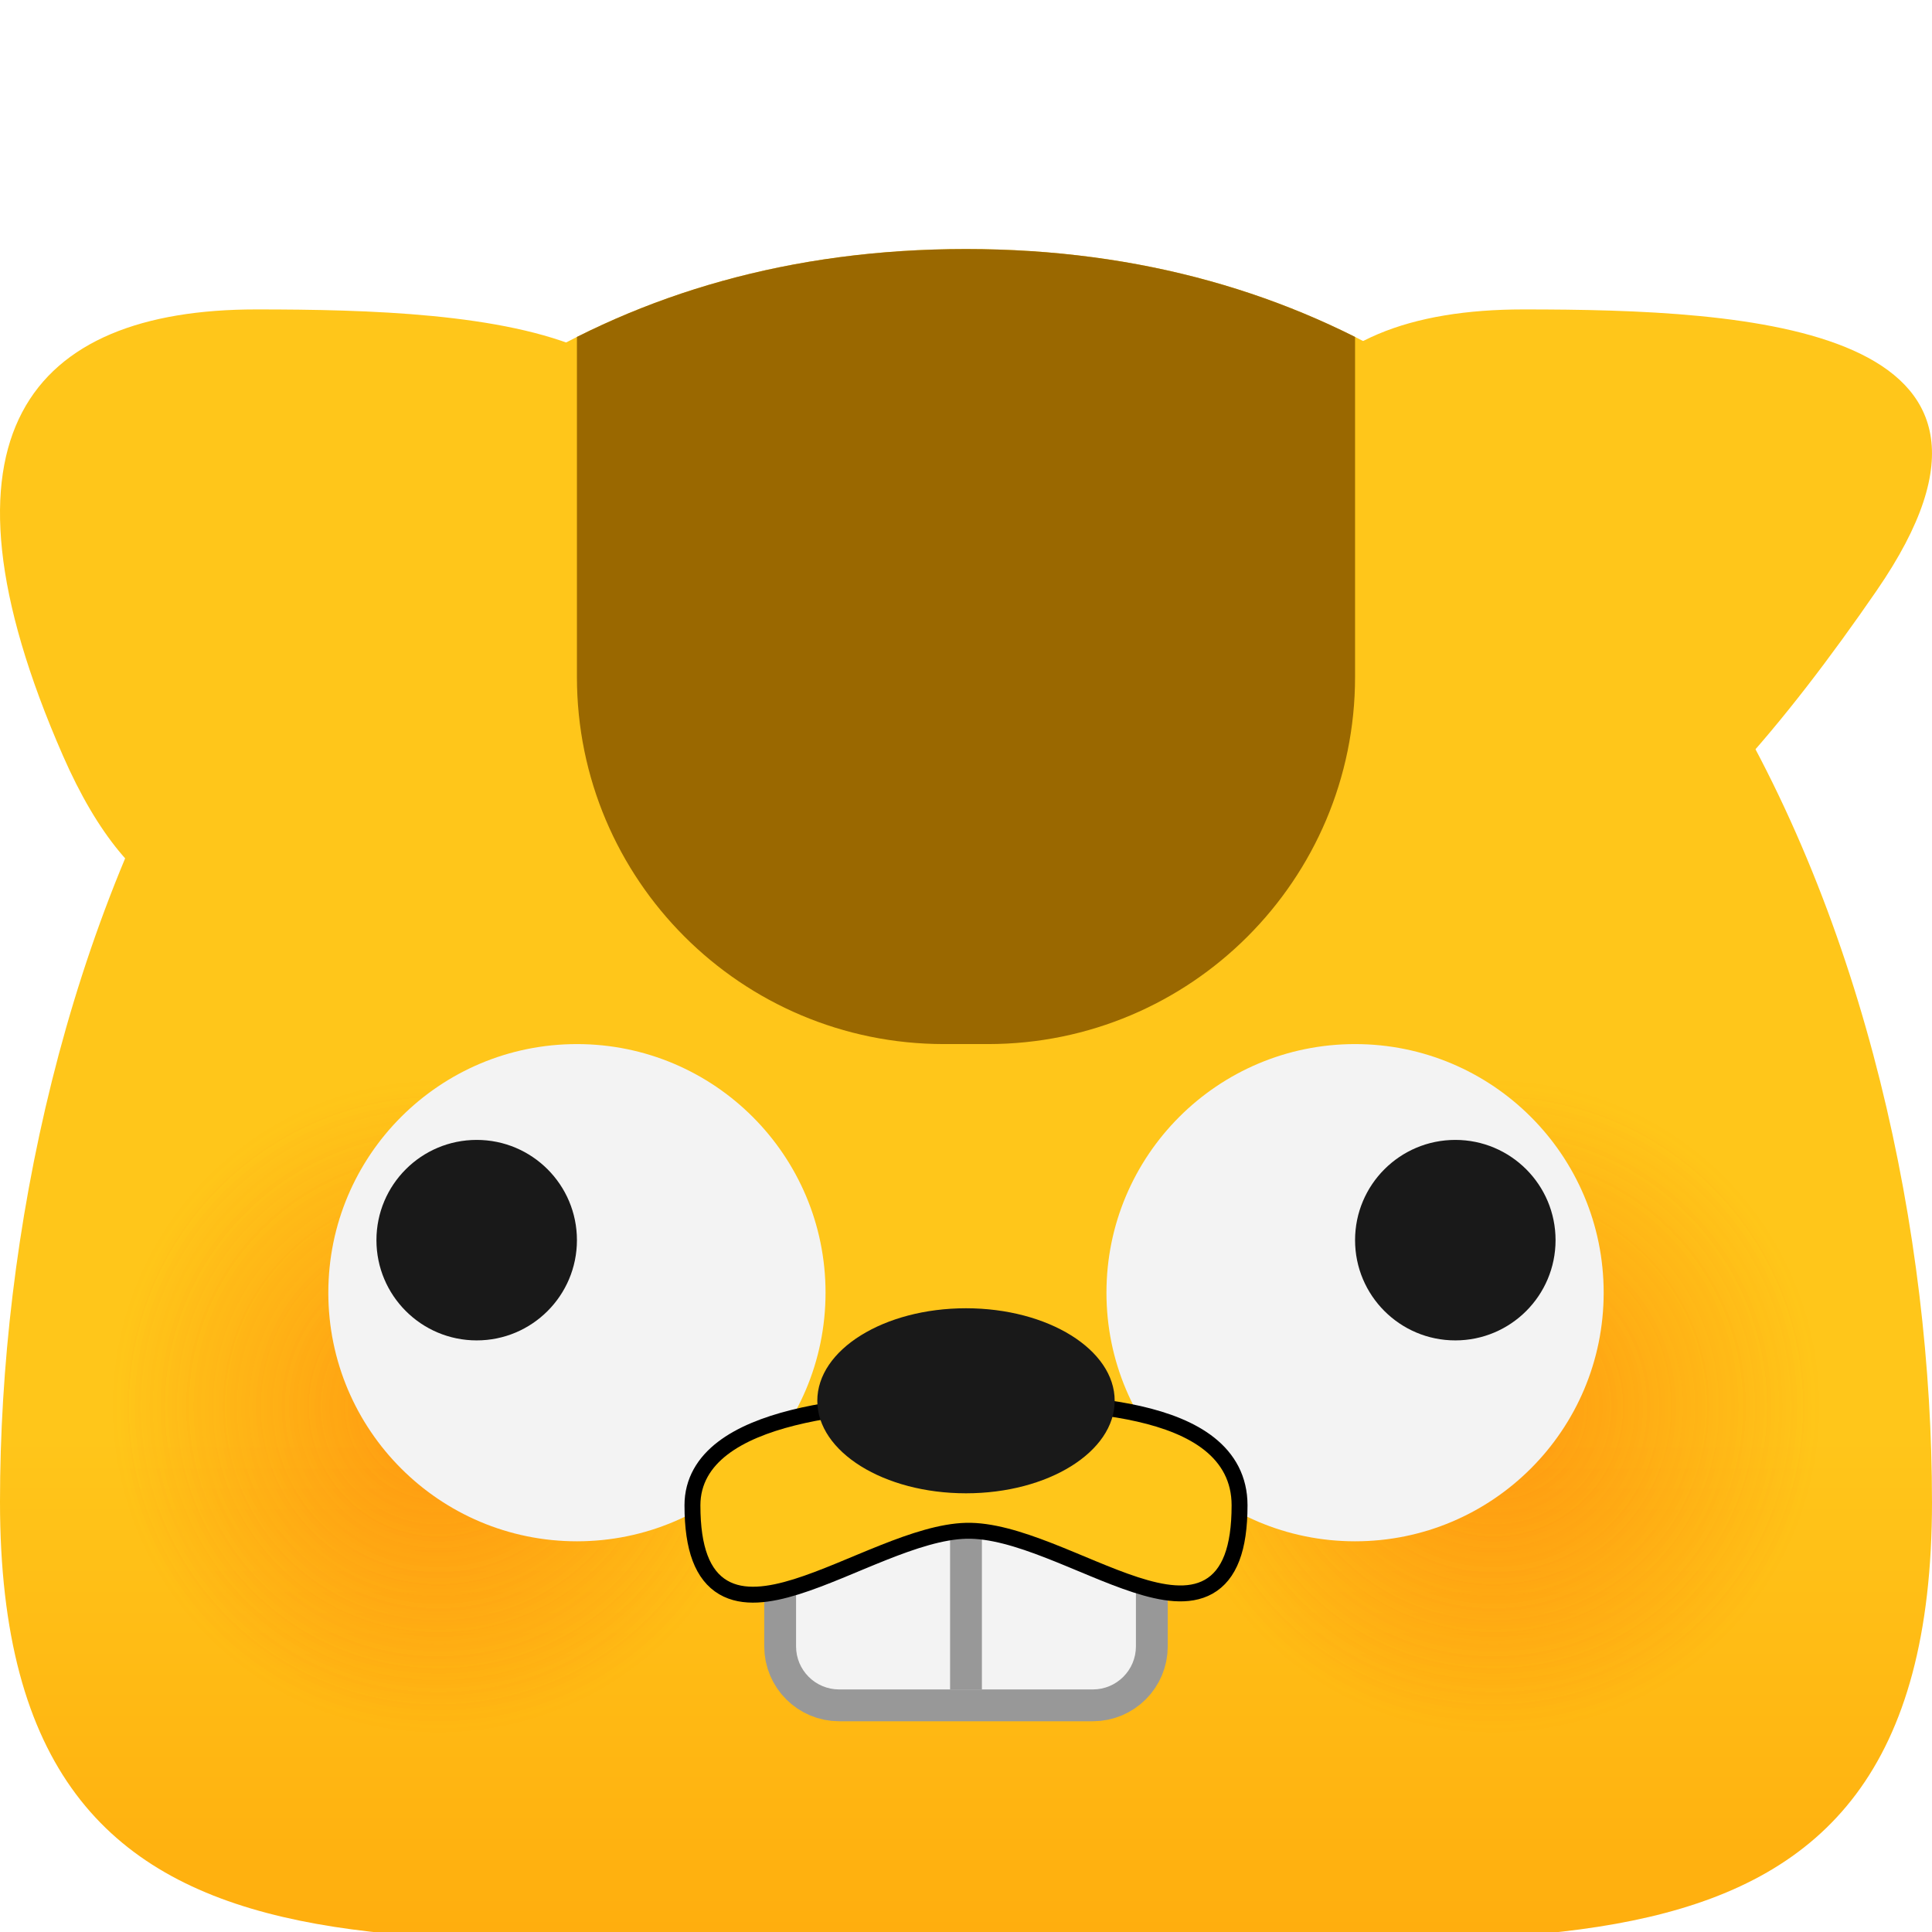
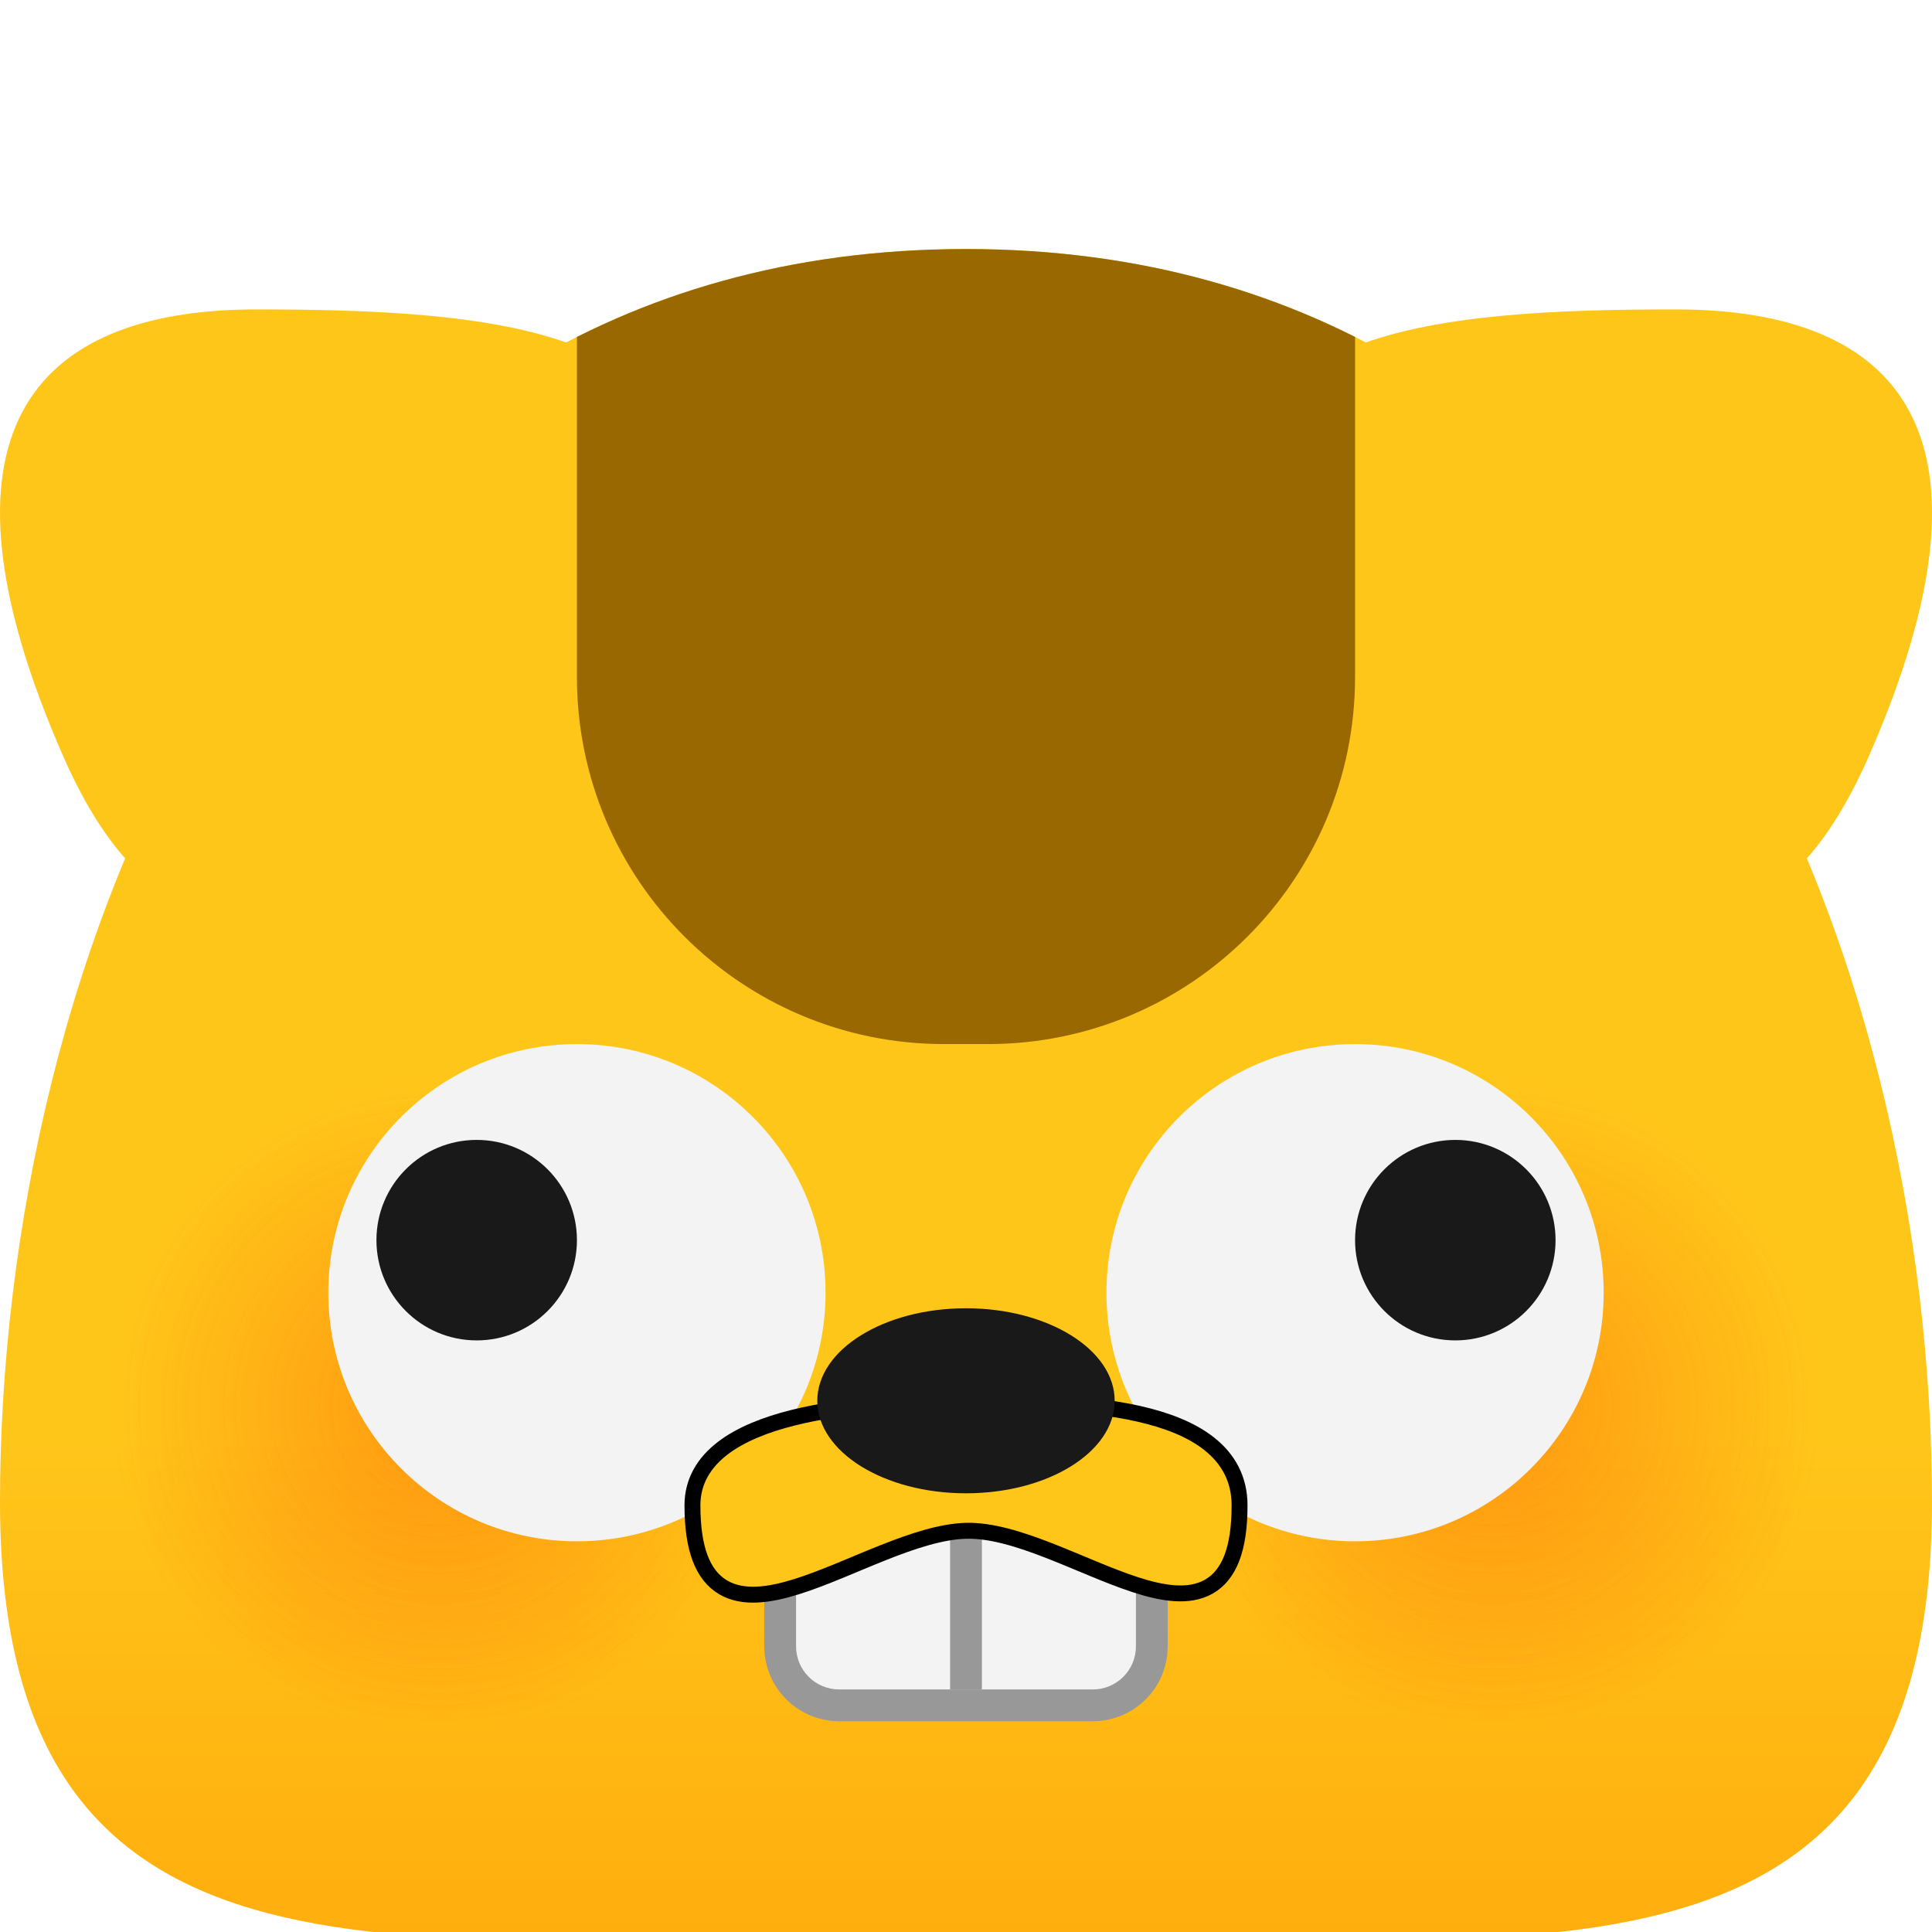
<svg xmlns="http://www.w3.org/2000/svg" xmlns:xlink="http://www.w3.org/1999/xlink" width="512" height="512" viewBox="0 0 135.467 135.467" version="1.1" id="svg5" xml:space="preserve">
  <defs id="defs2">
-     <linearGradient id="linearGradient7258">
-       <stop style="stop-color:#ffae0e;stop-opacity:1;" offset="0" id="stop7254" />
-       <stop style="stop-color:#ffc61a;stop-opacity:1;" offset="0.294" id="stop7256" />
-     </linearGradient>
    <linearGradient id="linearGradient4142">
      <stop style="stop-color:#f34e18;stop-opacity:0.35;" offset="0" id="stop4138" />
      <stop style="stop-color:#f34e18;stop-opacity:0;" offset="1" id="stop4140" />
    </linearGradient>
    <clipPath clipPathUnits="userSpaceOnUse" id="clipPath1338">
      <rect style="fill:#b46900;fill-opacity:1;stroke-width:1;stroke-linecap:round;stroke-linejoin:round;paint-order:markers stroke fill" id="rect1340" width="54.561" height="75.945" x="-64.266" y="-70.042" ry="25.741" />
    </clipPath>
    <radialGradient xlink:href="#linearGradient4142" id="radialGradient4200" cx="30.746" cy="98.631" fx="30.746" fy="98.631" r="14.414" gradientUnits="userSpaceOnUse" gradientTransform="matrix(1.593459,0,0,1.593459,-18.24657,-58.53351)" />
    <radialGradient xlink:href="#linearGradient4142" id="radialGradient4200-2" cx="30.746" cy="98.631" fx="30.746" fy="98.631" r="14.414" gradientUnits="userSpaceOnUse" gradientTransform="matrix(1.593459,0,0,1.593459,55.72784,-58.53351)" />
-     <linearGradient xlink:href="#linearGradient7258" id="linearGradient7260" x1="67.733" y1="135.467" x2="67.733" y2="17.462" gradientUnits="userSpaceOnUse" />
    <clipPath clipPathUnits="userSpaceOnUse" id="clipPath1338-9">
      <rect style="fill:#b46900;fill-opacity:1;stroke-width:1;stroke-linecap:round;stroke-linejoin:round;paint-order:markers stroke fill" id="rect1340-1" width="54.561" height="75.945" x="-64.266" y="-70.042" ry="25.741" />
    </clipPath>
    <clipPath clipPathUnits="userSpaceOnUse" id="clipPath1338-2">
      <rect style="fill:#b46900;fill-opacity:1;stroke-width:1;stroke-linecap:round;stroke-linejoin:round;paint-order:markers stroke fill" id="rect1340-9" width="54.561" height="75.945" x="-64.266" y="-70.042" ry="25.741" />
    </clipPath>
+     <linearGradient xlink:href="#linearGradient7258" id="linearGradient7260" x1="67.733" y1="135.467" x2="67.733" y2="17.462" gradientUnits="userSpaceOnUse" />
+     <linearGradient id="linearGradient7258">
+       <stop style="stop-color:#ffae0e;stop-opacity:1;" offset="0" id="stop7254" />
+       <stop style="stop-color:#ffc61a;stop-opacity:1;" offset="0.294" id="stop7256" />
+     </linearGradient>
  </defs>
  <g id="layer1">
-     <g id="g530" style="fill:#ffbc32;fill-opacity:1">
-       <path id="path286" style="fill:url(#linearGradient7260);stroke-linecap:round;stroke-linejoin:round;paint-order:markers stroke fill;fill-opacity:1" d="m 135.467,105.304 c 0,37.408 -30.325,30.163 -67.733,30.163 C 30.325,135.467 0,142.712 0,105.304 0,67.896 18.349,17.462 67.733,17.462 c 49.384,0 67.733,50.434 67.733,87.842 z" />
-       <path id="path385" style="fill:#ffc61a;stroke-width:1.524;stroke-linecap:round;stroke-linejoin:round;paint-order:markers stroke fill;fill-opacity:1" d="M 42.745,41.393 C 29.947,59.988 14.252,75.468 4.409,52.977 -5.435,30.487 2.127,21.696 17.964,21.696 c 15.837,0 37.58,1.103 24.781,19.697 z" />
-       <path id="path385-3" style="fill:#ffc61a;stroke-width:1.524;stroke-linecap:round;stroke-linejoin:round;paint-order:markers stroke fill;fill-opacity:1" d="M 131.599,41.393 C 118.8,59.988 103.105,75.468 93.262,52.977 83.419,30.487 90.981,21.696 106.817,21.696 c 15.837,0 37.58,1.103 24.781,19.697 z" />
+     <g id="g365">
+       <path id="path286" style="fill:url(#linearGradient7260);fill-opacity:1;stroke-linecap:round;stroke-linejoin:round;paint-order:markers stroke fill" d="m 135.467,105.304 c 0,37.408 -30.325,30.163 -67.733,30.163 C 30.325,135.467 0,142.712 0,105.304 0,67.896 18.349,17.462 67.733,17.462 c 49.384,0 67.733,50.434 67.733,87.842 z" />
+       <path id="path385" style="fill:#ffc61a;fill-opacity:1;stroke-width:1.524;stroke-linecap:round;stroke-linejoin:round;paint-order:markers stroke fill" d="M 42.745,41.393 C 29.947,59.988 14.252,75.468 4.409,52.977 -5.435,30.487 2.127,21.696 17.964,21.696 c 15.837,0 37.58,1.103 24.781,19.697 z" />
+       <path id="path385-3" style="fill:#ffc61a;fill-opacity:1;stroke-width:1.524;stroke-linecap:round;stroke-linejoin:round;paint-order:markers stroke fill" d="m 92.722,41.393 c 12.798,18.595 28.493,34.075 38.337,11.584 9.843,-22.49 2.281,-31.282 -13.555,-31.282 -15.837,0 -37.58,1.103 -24.781,19.697 z" />
    </g>
    <circle style="mix-blend-mode:color-burn;fill:url(#radialGradient4200);fill-opacity:1;stroke:none;stroke-width:6;stroke-linecap:round;stroke-linejoin:round;stroke-dasharray:none;stroke-opacity:1;paint-order:markers stroke fill" id="path4136" cx="30.746" cy="98.631" r="22.968" />
    <circle style="mix-blend-mode:color-burn;fill:url(#radialGradient4200-2);fill-opacity:1;stroke:none;stroke-width:6;stroke-linecap:round;stroke-linejoin:round;stroke-dasharray:none;stroke-opacity:1;paint-order:markers stroke fill" id="path4136-2" cx="104.721" cy="98.631" r="22.968" />
    <path id="path286-7" style="fill:#9a6800;fill-opacity:1;stroke-linecap:round;stroke-linejoin:round;paint-order:markers stroke fill" d="m 30.748,37.999 c 0,37.408 -30.325,30.163 -67.733,30.163 -37.408,0 -67.733,7.246 -67.733,-30.163 0,-37.408 18.349,-87.842 67.733,-87.842 49.384,0 67.733,50.434 67.733,87.842 z" clip-path="url(#clipPath1338)" transform="translate(104.7183,67.30482)" />
    <g id="g6813" transform="translate(-7.9223633e-7,1.603496)">
      <circle style="fill:#f3f3f3;fill-opacity:1;stroke-width:8;stroke-linecap:round;stroke-linejoin:round;paint-order:markers stroke fill" id="path4494" cx="40.453" cy="89.037" r="17.432" />
      <circle style="fill:#191919;fill-opacity:1;stroke-width:7.611;stroke-linecap:round;stroke-linejoin:round;paint-order:markers stroke fill" id="path4494-2" cx="33.424" cy="85.353" r="7.029" />
    </g>
    <g id="g6813-0" transform="matrix(-1,0,0,1,135.4667,1.603496)">
      <circle style="fill:#f3f3f3;fill-opacity:1;stroke-width:8;stroke-linecap:round;stroke-linejoin:round;paint-order:markers stroke fill" id="path4494-23" cx="40.453" cy="89.037" r="17.432" />
      <circle style="fill:#191919;fill-opacity:1;stroke-width:7.611;stroke-linecap:round;stroke-linejoin:round;paint-order:markers stroke fill" id="path4494-2-7" cx="33.424" cy="85.353" r="7.029" />
    </g>
    <g id="g11171" transform="matrix(0.7436903,0,0,0.7436903,17.36071,22.10703)">
      <rect style="fill:#f3f3f3;fill-opacity:1;stroke:#989898;stroke-width:6;stroke-linecap:round;stroke-linejoin:round;stroke-dasharray:none;stroke-opacity:1;paint-order:markers stroke fill" id="rect7046" width="32.044" height="19.804" x="51.711" y="109.756" ry="4.063" />
      <path style="fill:#f3f3f3;fill-opacity:1;stroke:#989898;stroke-width:3;stroke-linecap:butt;stroke-linejoin:round;stroke-dasharray:none;stroke-opacity:1;paint-order:markers stroke fill" d="m 67.733,113.851 v 15.709" id="path7896" />
      <path id="path6960" style="fill:#ffc61a;fill-opacity:1;stroke:#000000;stroke-width:3;stroke-linecap:round;stroke-linejoin:round;stroke-dasharray:none;stroke-opacity:1;paint-order:markers stroke fill" d="m 92.776,112.198 c 3e-6,16.117 -15.194,1.411 -25.042,1.653 -9.848,0.242 -25.042,14.464 -25.042,-1.653 10e-7,-7.984 15.413,-9.067 25.042,-9.067 9.63,0 25.042,0.107 25.042,9.067 z" />
      <ellipse style="fill:#191919;fill-opacity:1;stroke-width:7.035;stroke-linecap:round;stroke-linejoin:round;paint-order:markers stroke fill" id="path6958" cx="67.733" cy="102.344" rx="14.019" ry="8.723" />
    </g>
  </g>
</svg>
